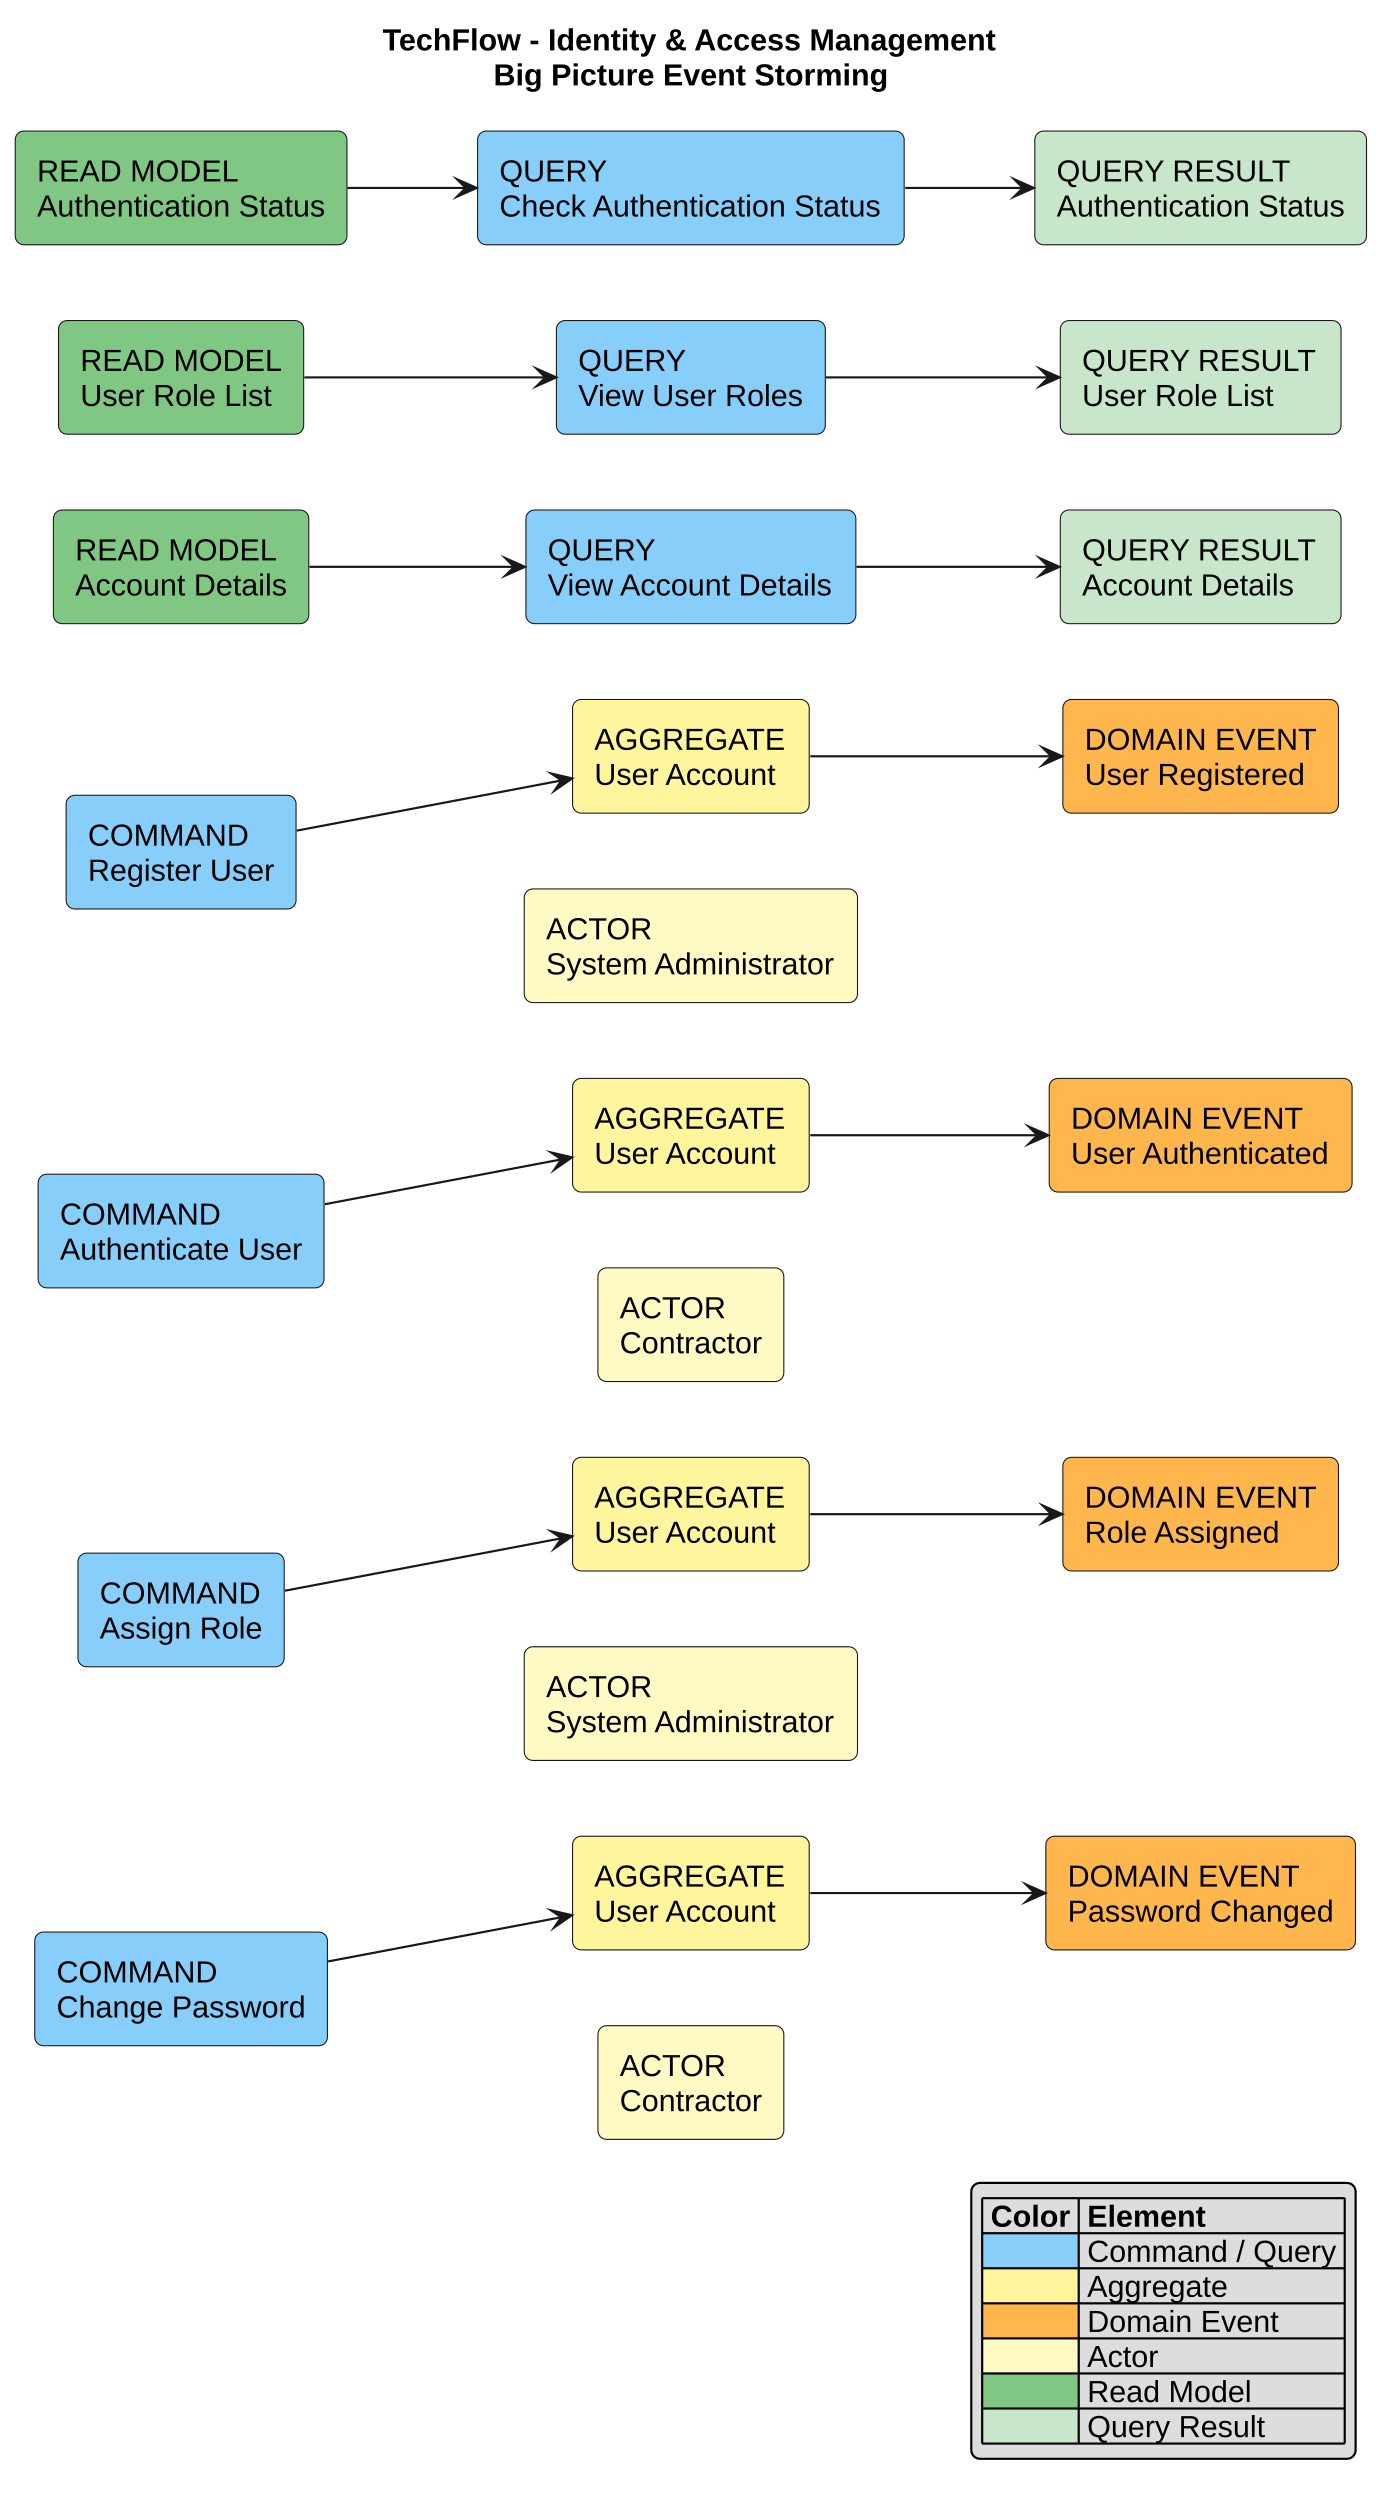
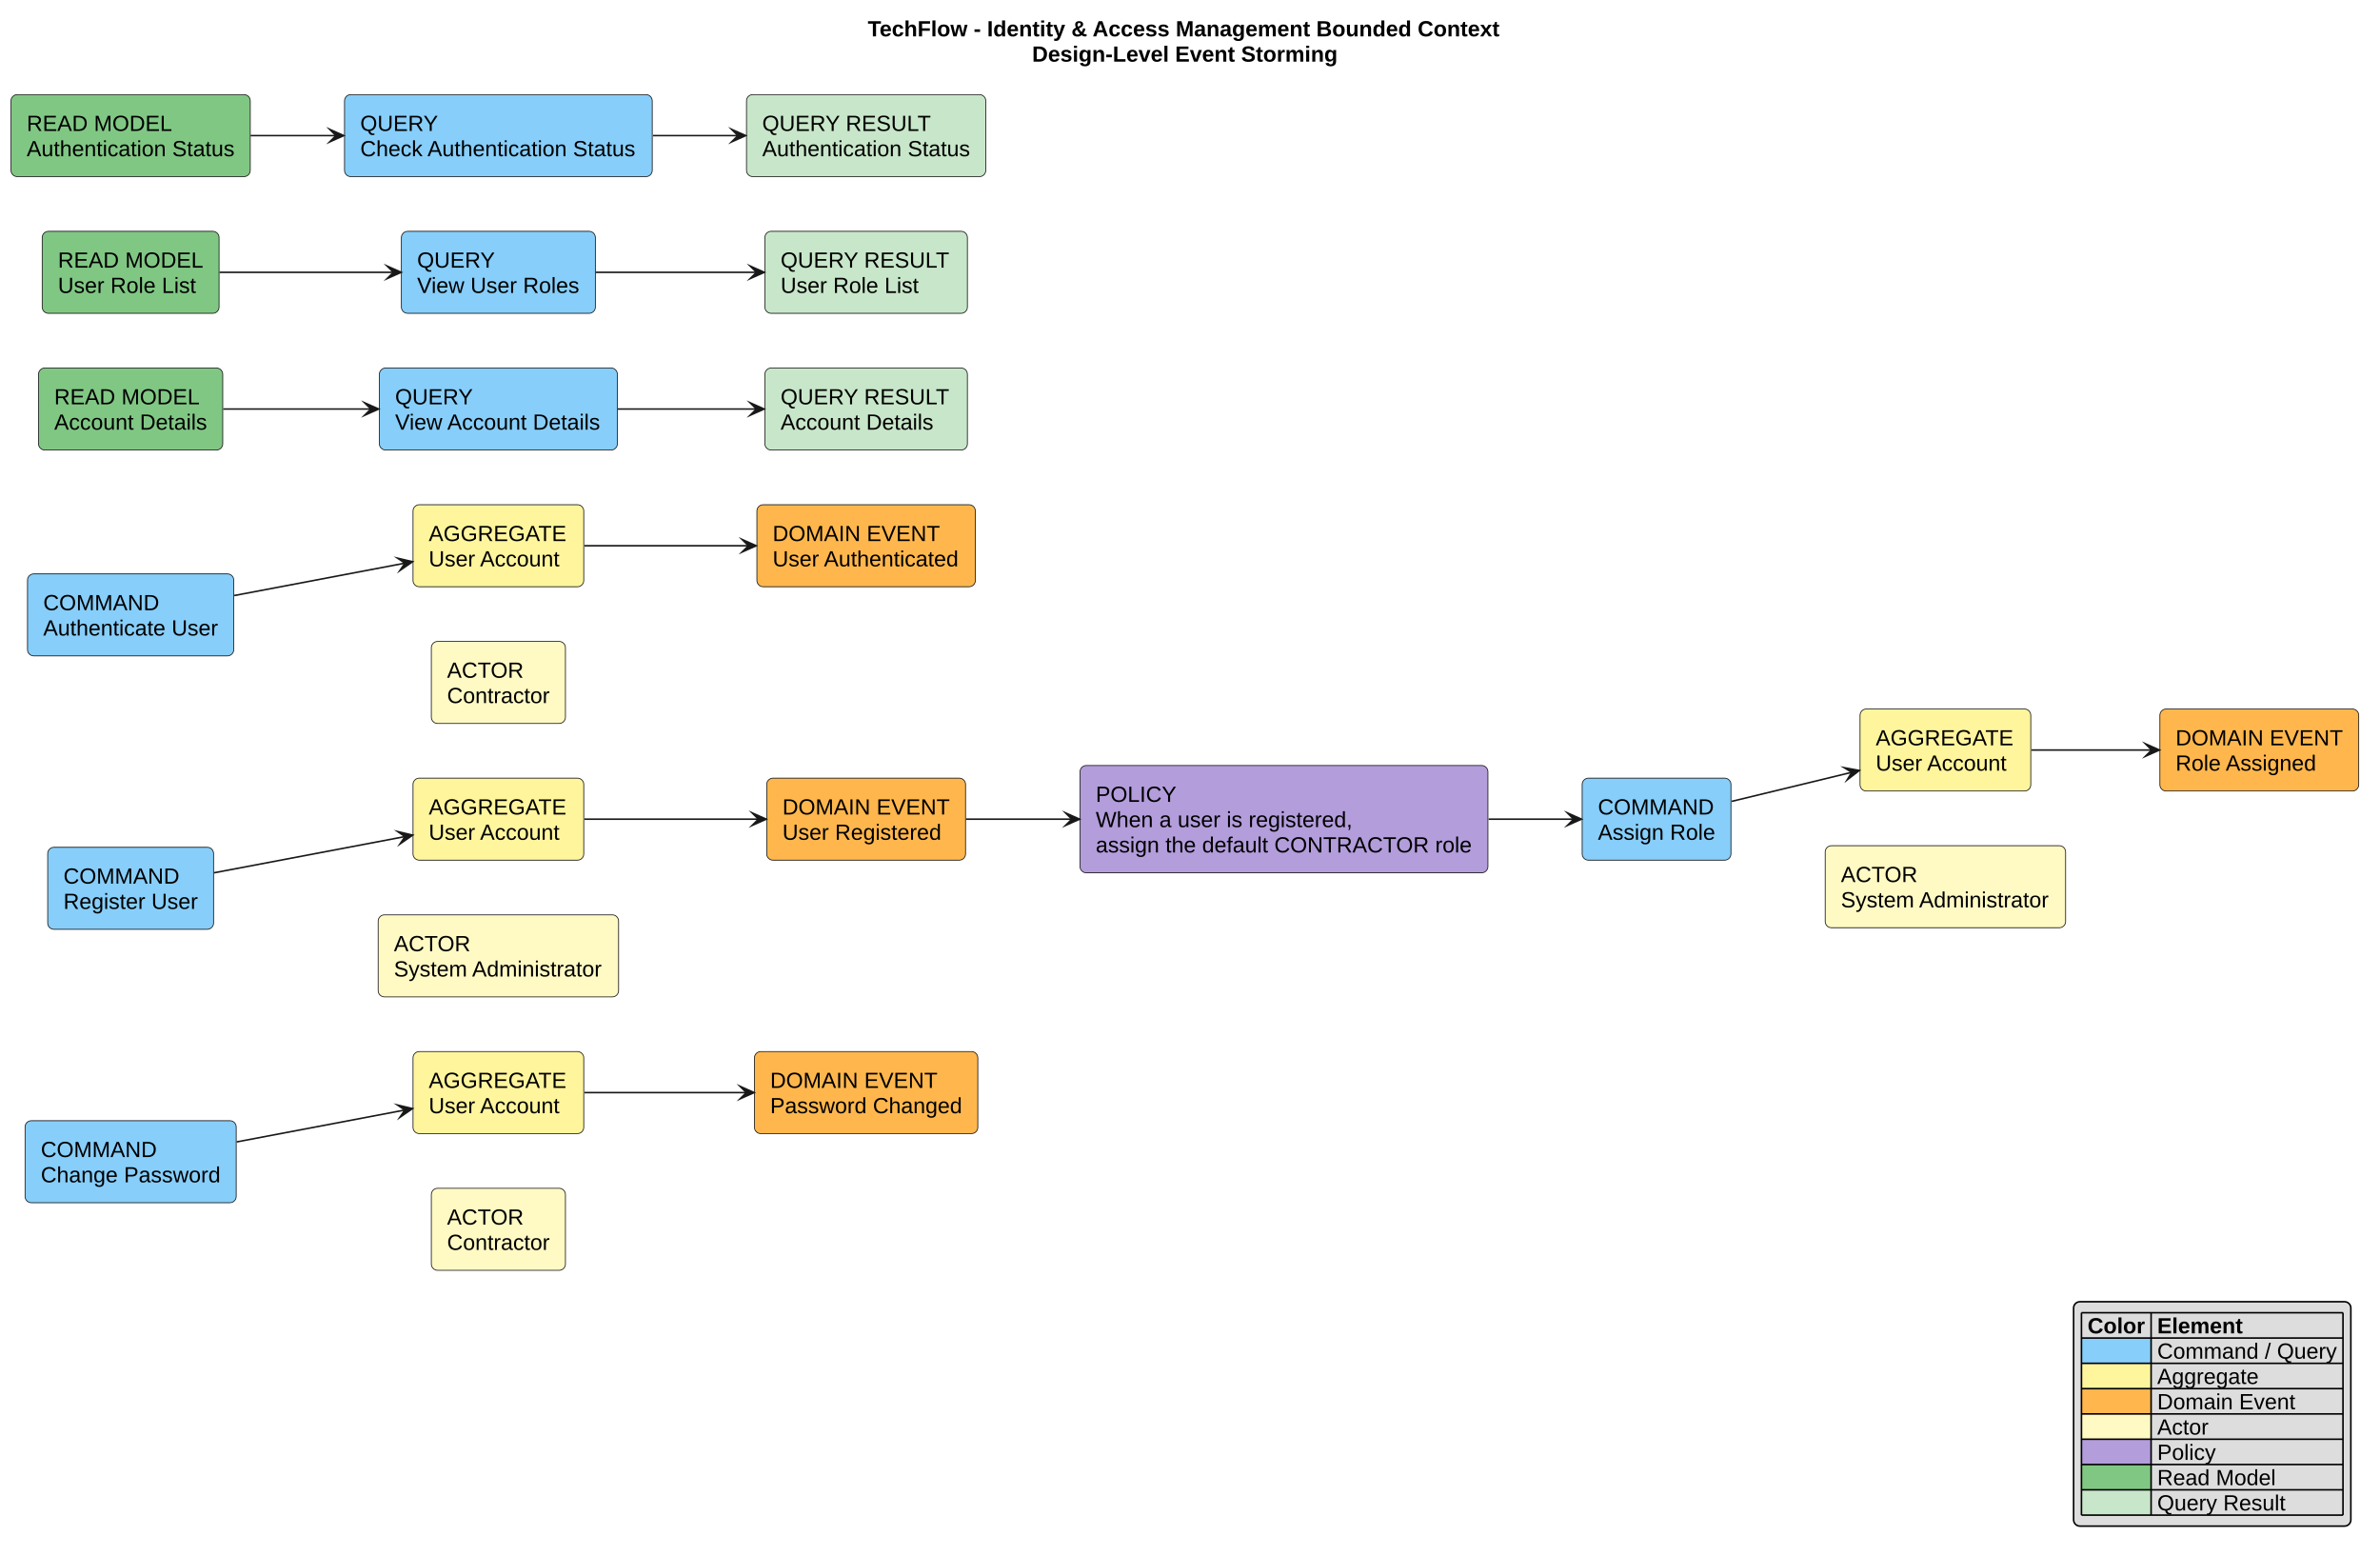
- <svg xmlns="http://www.w3.org/2000/svg" version="1.1" data-diagram-type="DESCRIPTION" style="width:641px;height:1148px;background:#FFFFFF;" width="641px" height="1148px" viewBox="0 0 641 1148" zoomAndPan="magnify" preserveAspectRatio="none" contentStyleType="text/css">
+ <svg xmlns="http://www.w3.org/2000/svg" version="1.1" data-diagram-type="DESCRIPTION" style="width:1515px;height:990px;background:#FFFFFF;" width="1515px" height="990px" viewBox="0 0 1515 990" zoomAndPan="magnify" preserveAspectRatio="none" contentStyleType="text/css">
  <defs />
  <g font-family="sans-serif" lengthAdjust="spacing">
    <g class="title" data-source-line="1">
-       <text x="175.664" y="23.132" fill="#000" font-size="14" textLength="283.172" font-weight="700" font-family="Arial">TechFlow - Identity &amp; Access Management</text>
-       <text x="226.626" y="39.23" fill="#000" font-size="14" textLength="181.248" font-weight="700" font-family="Arial">Big Picture Event Storming</text>
+       <text x="552.364" y="23.132" fill="#000" font-size="14" textLength="403.717" font-weight="700" font-family="Arial">TechFlow - Identity &amp; Access Management Bounded Context</text>
+       <text x="656.982" y="39.23" fill="#000" font-size="14" textLength="194.482" font-weight="700" font-family="Arial">Design-Level Event Storming</text>
    </g>
    <g class="entity" data-qualified-name="CMD_REGISTER" id="ent0001" data-source-line="12">
-       <rect x="30.37" y="365.197" width="105.579" height="52.197" fill="#87CEFA" style="stroke:#181818;stroke-width:0.5;" rx="4" ry="4" />
-       <text x="40.37" y="388.329" fill="#000" font-size="14" textLength="73.883" font-family="Arial">COMMAND</text>
-       <text x="40.37" y="404.428" fill="#000" font-size="14" textLength="85.579" font-family="Arial">Register User</text>
+       <rect x="30.37" y="539.197" width="105.579" height="52.197" fill="#87CEFA" style="stroke:#181818;stroke-width:0.5;" rx="4" ry="4" />
+       <text x="40.37" y="562.329" fill="#000" font-size="14" textLength="73.883" font-family="Arial">COMMAND</text>
+       <text x="40.37" y="578.428" fill="#000" font-size="14" textLength="85.579" font-family="Arial">Register User</text>
    </g>
    <g class="entity" data-qualified-name="AGG_REGISTER" id="ent0002" data-source-line="13">
+       <rect x="262.91" y="495.197" width="108.683" height="52.197" fill="#FFF59D" style="stroke:#181818;stroke-width:0.5;" rx="4" ry="4" />
+       <text x="272.91" y="518.329" fill="#000" font-size="14" textLength="88.683" font-family="Arial">AGGREGATE</text>
+       <text x="272.91" y="534.428" fill="#000" font-size="14" textLength="84.034" font-family="Arial">User Account</text>
+     </g>
+     <g class="entity" data-qualified-name="ACT_REGISTER" id="ent0003" data-source-line="14">
+       <rect x="240.73" y="582.197" width="153.034" height="52.197" fill="#FFF9C4" style="stroke:#181818;stroke-width:0.5;" rx="4" ry="4" />
+       <text x="250.73" y="605.329" fill="#000" font-size="14" textLength="49" font-family="Arial">ACTOR</text>
+       <text x="250.73" y="621.428" fill="#000" font-size="14" textLength="133.034" font-family="Arial">System Administrator</text>
+     </g>
+     <g class="entity" data-qualified-name="CMD_AUTHENTICATE" id="ent0004" data-source-line="15">
+       <rect x="17.51" y="365.197" width="131.282" height="52.197" fill="#87CEFA" style="stroke:#181818;stroke-width:0.5;" rx="4" ry="4" />
+       <text x="27.51" y="388.329" fill="#000" font-size="14" textLength="73.883" font-family="Arial">COMMAND</text>
+       <text x="27.51" y="404.428" fill="#000" font-size="14" textLength="111.282" font-family="Arial">Authenticate User</text>
+     </g>
+     <g class="entity" data-qualified-name="AGG_AUTHENTICATE" id="ent0005" data-source-line="16">
      <rect x="262.91" y="321.197" width="108.683" height="52.197" fill="#FFF59D" style="stroke:#181818;stroke-width:0.5;" rx="4" ry="4" />
      <text x="272.91" y="344.329" fill="#000" font-size="14" textLength="88.683" font-family="Arial">AGGREGATE</text>
      <text x="272.91" y="360.428" fill="#000" font-size="14" textLength="84.034" font-family="Arial">User Account</text>
    </g>
-     <g class="entity" data-qualified-name="ACT_REGISTER" id="ent0003" data-source-line="14">
-       <rect x="240.73" y="408.197" width="153.034" height="52.197" fill="#FFF9C4" style="stroke:#181818;stroke-width:0.5;" rx="4" ry="4" />
-       <text x="250.73" y="431.329" fill="#000" font-size="14" textLength="49" font-family="Arial">ACTOR</text>
-       <text x="250.73" y="447.428" fill="#000" font-size="14" textLength="133.034" font-family="Arial">System Administrator</text>
-     </g>
-     <g class="entity" data-qualified-name="CMD_AUTHENTICATE" id="ent0004" data-source-line="15">
-       <rect x="17.51" y="539.197" width="131.282" height="52.197" fill="#87CEFA" style="stroke:#181818;stroke-width:0.5;" rx="4" ry="4" />
-       <text x="27.51" y="562.329" fill="#000" font-size="14" textLength="73.883" font-family="Arial">COMMAND</text>
-       <text x="27.51" y="578.428" fill="#000" font-size="14" textLength="111.282" font-family="Arial">Authenticate User</text>
-     </g>
-     <g class="entity" data-qualified-name="AGG_AUTHENTICATE" id="ent0005" data-source-line="16">
-       <rect x="262.91" y="495.197" width="108.683" height="52.197" fill="#FFF59D" style="stroke:#181818;stroke-width:0.5;" rx="4" ry="4" />
-       <text x="272.91" y="518.329" fill="#000" font-size="14" textLength="88.683" font-family="Arial">AGGREGATE</text>
-       <text x="272.91" y="534.428" fill="#000" font-size="14" textLength="84.034" font-family="Arial">User Account</text>
-     </g>
    <g class="entity" data-qualified-name="ACT_AUTHENTICATE" id="ent0006" data-source-line="17">
-       <rect x="274.57" y="582.197" width="85.358" height="52.197" fill="#FFF9C4" style="stroke:#181818;stroke-width:0.5;" rx="4" ry="4" />
-       <text x="284.57" y="605.329" fill="#000" font-size="14" textLength="49" font-family="Arial">ACTOR</text>
-       <text x="284.57" y="621.428" fill="#000" font-size="14" textLength="65.358" font-family="Arial">Contractor</text>
+       <rect x="274.57" y="408.197" width="85.358" height="52.197" fill="#FFF9C4" style="stroke:#181818;stroke-width:0.5;" rx="4" ry="4" />
+       <text x="284.57" y="431.329" fill="#000" font-size="14" textLength="49" font-family="Arial">ACTOR</text>
+       <text x="284.57" y="447.428" fill="#000" font-size="14" textLength="65.358" font-family="Arial">Contractor</text>
    </g>
    <g class="entity" data-qualified-name="CMD_ASSIGN_ROLE" id="ent0007" data-source-line="18">
-       <rect x="35.8" y="713.197" width="94.703" height="52.197" fill="#87CEFA" style="stroke:#181818;stroke-width:0.5;" rx="4" ry="4" />
-       <text x="45.8" y="736.329" fill="#000" font-size="14" textLength="73.883" font-family="Arial">COMMAND</text>
-       <text x="45.8" y="752.428" fill="#000" font-size="14" textLength="74.703" font-family="Arial">Assign Role</text>
+       <rect x="1007.14" y="495.197" width="94.703" height="52.197" fill="#87CEFA" style="stroke:#181818;stroke-width:0.5;" rx="4" ry="4" />
+       <text x="1017.14" y="518.329" fill="#000" font-size="14" textLength="73.883" font-family="Arial">COMMAND</text>
+       <text x="1017.14" y="534.428" fill="#000" font-size="14" textLength="74.703" font-family="Arial">Assign Role</text>
    </g>
    <g class="entity" data-qualified-name="AGG_ASSIGN_ROLE" id="ent0008" data-source-line="19">
+       <rect x="1184.02" y="451.197" width="108.683" height="52.197" fill="#FFF59D" style="stroke:#181818;stroke-width:0.5;" rx="4" ry="4" />
+       <text x="1194.02" y="474.329" fill="#000" font-size="14" textLength="88.683" font-family="Arial">AGGREGATE</text>
+       <text x="1194.02" y="490.428" fill="#000" font-size="14" textLength="84.034" font-family="Arial">User Account</text>
+     </g>
+     <g class="entity" data-qualified-name="ACT_ASSIGN_ROLE" id="ent0009" data-source-line="20">
+       <rect x="1161.84" y="538.197" width="153.034" height="52.197" fill="#FFF9C4" style="stroke:#181818;stroke-width:0.5;" rx="4" ry="4" />
+       <text x="1171.84" y="561.329" fill="#000" font-size="14" textLength="49" font-family="Arial">ACTOR</text>
+       <text x="1171.84" y="577.428" fill="#000" font-size="14" textLength="133.034" font-family="Arial">System Administrator</text>
+     </g>
+     <g class="entity" data-qualified-name="CMD_CHANGE_PASSWORD" id="ent0010" data-source-line="21">
+       <rect x="15.96" y="713.197" width="134.399" height="52.197" fill="#87CEFA" style="stroke:#181818;stroke-width:0.5;" rx="4" ry="4" />
+       <text x="25.96" y="736.329" fill="#000" font-size="14" textLength="73.883" font-family="Arial">COMMAND</text>
+       <text x="25.96" y="752.428" fill="#000" font-size="14" textLength="114.399" font-family="Arial">Change Password</text>
+     </g>
+     <g class="entity" data-qualified-name="AGG_CHANGE_PASSWORD" id="ent0011" data-source-line="22">
      <rect x="262.91" y="669.197" width="108.683" height="52.197" fill="#FFF59D" style="stroke:#181818;stroke-width:0.5;" rx="4" ry="4" />
      <text x="272.91" y="692.329" fill="#000" font-size="14" textLength="88.683" font-family="Arial">AGGREGATE</text>
      <text x="272.91" y="708.428" fill="#000" font-size="14" textLength="84.034" font-family="Arial">User Account</text>
    </g>
-     <g class="entity" data-qualified-name="ACT_ASSIGN_ROLE" id="ent0009" data-source-line="20">
-       <rect x="240.73" y="756.197" width="153.034" height="52.197" fill="#FFF9C4" style="stroke:#181818;stroke-width:0.5;" rx="4" ry="4" />
-       <text x="250.73" y="779.329" fill="#000" font-size="14" textLength="49" font-family="Arial">ACTOR</text>
-       <text x="250.73" y="795.428" fill="#000" font-size="14" textLength="133.034" font-family="Arial">System Administrator</text>
-     </g>
-     <g class="entity" data-qualified-name="CMD_CHANGE_PASSWORD" id="ent0010" data-source-line="21">
-       <rect x="15.96" y="887.197" width="134.399" height="52.197" fill="#87CEFA" style="stroke:#181818;stroke-width:0.5;" rx="4" ry="4" />
-       <text x="25.96" y="910.329" fill="#000" font-size="14" textLength="73.883" font-family="Arial">COMMAND</text>
-       <text x="25.96" y="926.428" fill="#000" font-size="14" textLength="114.399" font-family="Arial">Change Password</text>
-     </g>
-     <g class="entity" data-qualified-name="AGG_CHANGE_PASSWORD" id="ent0011" data-source-line="22">
-       <rect x="262.91" y="843.197" width="108.683" height="52.197" fill="#FFF59D" style="stroke:#181818;stroke-width:0.5;" rx="4" ry="4" />
-       <text x="272.91" y="866.329" fill="#000" font-size="14" textLength="88.683" font-family="Arial">AGGREGATE</text>
-       <text x="272.91" y="882.428" fill="#000" font-size="14" textLength="84.034" font-family="Arial">User Account</text>
-     </g>
    <g class="entity" data-qualified-name="ACT_CHANGE_PASSWORD" id="ent0012" data-source-line="23">
-       <rect x="274.57" y="930.197" width="85.358" height="52.197" fill="#FFF9C4" style="stroke:#181818;stroke-width:0.5;" rx="4" ry="4" />
-       <text x="284.57" y="953.329" fill="#000" font-size="14" textLength="49" font-family="Arial">ACTOR</text>
-       <text x="284.57" y="969.428" fill="#000" font-size="14" textLength="65.358" font-family="Arial">Contractor</text>
+       <rect x="274.57" y="756.197" width="85.358" height="52.197" fill="#FFF9C4" style="stroke:#181818;stroke-width:0.5;" rx="4" ry="4" />
+       <text x="284.57" y="779.329" fill="#000" font-size="14" textLength="49" font-family="Arial">ACTOR</text>
+       <text x="284.57" y="795.428" fill="#000" font-size="14" textLength="65.358" font-family="Arial">Contractor</text>
    </g>
    <g class="entity" data-qualified-name="EVT_REGISTERED" id="ent0013" data-source-line="25">
-       <rect x="488.06" y="321.197" width="126.565" height="52.197" fill="#FFB74D" style="stroke:#181818;stroke-width:0.5;" rx="4" ry="4" />
-       <text x="498.06" y="344.329" fill="#000" font-size="14" textLength="106.565" font-family="Arial">DOMAIN EVENT</text>
-       <text x="498.06" y="360.428" fill="#000" font-size="14" textLength="101.151" font-family="Arial">User Registered</text>
+       <rect x="488.06" y="495.197" width="126.565" height="52.197" fill="#FFB74D" style="stroke:#181818;stroke-width:0.5;" rx="4" ry="4" />
+       <text x="498.06" y="518.329" fill="#000" font-size="14" textLength="106.565" font-family="Arial">DOMAIN EVENT</text>
+       <text x="498.06" y="534.428" fill="#000" font-size="14" textLength="101.151" font-family="Arial">User Registered</text>
    </g>
    <g class="entity" data-qualified-name="EVT_AUTHENTICATED" id="ent0014" data-source-line="26">
-       <rect x="481.81" y="495.197" width="139.068" height="52.197" fill="#FFB74D" style="stroke:#181818;stroke-width:0.5;" rx="4" ry="4" />
-       <text x="491.81" y="518.329" fill="#000" font-size="14" textLength="106.565" font-family="Arial">DOMAIN EVENT</text>
-       <text x="491.81" y="534.428" fill="#000" font-size="14" textLength="119.068" font-family="Arial">User Authenticated</text>
+       <rect x="481.81" y="321.197" width="139.068" height="52.197" fill="#FFB74D" style="stroke:#181818;stroke-width:0.5;" rx="4" ry="4" />
+       <text x="491.81" y="344.329" fill="#000" font-size="14" textLength="106.565" font-family="Arial">DOMAIN EVENT</text>
+       <text x="491.81" y="360.428" fill="#000" font-size="14" textLength="119.068" font-family="Arial">User Authenticated</text>
    </g>
    <g class="entity" data-qualified-name="EVT_ROLE_ASSIGNED" id="ent0015" data-source-line="27">
-       <rect x="488.06" y="669.197" width="126.565" height="52.197" fill="#FFB74D" style="stroke:#181818;stroke-width:0.5;" rx="4" ry="4" />
-       <text x="498.06" y="692.329" fill="#000" font-size="14" textLength="106.565" font-family="Arial">DOMAIN EVENT</text>
-       <text x="498.06" y="708.428" fill="#000" font-size="14" textLength="90.275" font-family="Arial">Role Assigned</text>
+       <rect x="1374.88" y="451.197" width="126.565" height="52.197" fill="#FFB74D" style="stroke:#181818;stroke-width:0.5;" rx="4" ry="4" />
+       <text x="1384.88" y="474.329" fill="#000" font-size="14" textLength="106.565" font-family="Arial">DOMAIN EVENT</text>
+       <text x="1384.88" y="490.428" fill="#000" font-size="14" textLength="90.275" font-family="Arial">Role Assigned</text>
    </g>
    <g class="entity" data-qualified-name="EVT_PASSWORD_CHANGED" id="ent0016" data-source-line="28">
-       <rect x="480.25" y="843.197" width="142.186" height="52.197" fill="#FFB74D" style="stroke:#181818;stroke-width:0.5;" rx="4" ry="4" />
-       <text x="490.25" y="866.329" fill="#000" font-size="14" textLength="106.565" font-family="Arial">DOMAIN EVENT</text>
-       <text x="490.25" y="882.428" fill="#000" font-size="14" textLength="122.186" font-family="Arial">Password Changed</text>
-     </g>
-     <g class="entity" data-qualified-name="READ_ACCOUNT" id="ent0017" data-source-line="30">
+       <rect x="480.25" y="669.197" width="142.186" height="52.197" fill="#FFB74D" style="stroke:#181818;stroke-width:0.5;" rx="4" ry="4" />
+       <text x="490.25" y="692.329" fill="#000" font-size="14" textLength="106.565" font-family="Arial">DOMAIN EVENT</text>
+       <text x="490.25" y="708.428" fill="#000" font-size="14" textLength="122.186" font-family="Arial">Password Changed</text>
+     </g>
+     <g class="entity" data-qualified-name="POL_DEFAULT_ROLE" id="ent0017" data-source-line="30">
+       <rect x="687.5" y="487.147" width="259.641" height="68.296" fill="#B39DDB" style="stroke:#181818;stroke-width:0.5;" rx="4" ry="4" />
+       <text x="697.5" y="510.279" fill="#000" font-size="14" textLength="51.352" font-family="Arial">POLICY</text>
+       <text x="697.5" y="526.378" fill="#000" font-size="14" textLength="163.406" font-family="Arial">When a user is registered,</text>
+       <text x="697.5" y="542.476" fill="#000" font-size="14" textLength="239.641" font-family="Arial">assign the default CONTRACTOR role</text>
+     </g>
+     <g class="entity" data-qualified-name="READ_ACCOUNT" id="ent0018" data-source-line="32">
      <rect x="24.52" y="234.197" width="117.269" height="52.197" fill="#81C784" style="stroke:#181818;stroke-width:0.5;" rx="4" ry="4" />
      <text x="34.52" y="257.329" fill="#000" font-size="14" textLength="92.572" font-family="Arial">READ MODEL</text>
      <text x="34.52" y="273.428" fill="#000" font-size="14" textLength="97.269" font-family="Arial">Account Details</text>
    </g>
-     <g class="entity" data-qualified-name="QUERY_ACCOUNT" id="ent0018" data-source-line="31">
+     <g class="entity" data-qualified-name="QUERY_ACCOUNT" id="ent0019" data-source-line="33">
      <rect x="241.5" y="234.197" width="151.503" height="52.197" fill="#87CEFA" style="stroke:#181818;stroke-width:0.5;" rx="4" ry="4" />
      <text x="251.5" y="257.329" fill="#000" font-size="14" textLength="49.786" font-family="Arial">QUERY</text>
      <text x="251.5" y="273.428" fill="#000" font-size="14" textLength="131.503" font-family="Arial">View Account Details</text>
    </g>
-     <g class="entity" data-qualified-name="RESULT_ACCOUNT" id="ent0019" data-source-line="32">
+     <g class="entity" data-qualified-name="RESULT_ACCOUNT" id="ent0020" data-source-line="34">
      <rect x="486.89" y="234.197" width="128.91" height="52.197" fill="#C8E6C9" style="stroke:#181818;stroke-width:0.5;" rx="4" ry="4" />
      <text x="496.89" y="257.329" fill="#000" font-size="14" textLength="108.91" font-family="Arial">QUERY RESULT</text>
      <text x="496.89" y="273.428" fill="#000" font-size="14" textLength="97.269" font-family="Arial">Account Details</text>
    </g>
-     <g class="entity" data-qualified-name="READ_ROLES" id="ent0020" data-source-line="34">
+     <g class="entity" data-qualified-name="READ_ROLES" id="ent0021" data-source-line="36">
      <rect x="26.87" y="147.197" width="112.572" height="52.197" fill="#81C784" style="stroke:#181818;stroke-width:0.5;" rx="4" ry="4" />
      <text x="36.87" y="170.329" fill="#000" font-size="14" textLength="92.572" font-family="Arial">READ MODEL</text>
      <text x="36.87" y="186.428" fill="#000" font-size="14" textLength="87.917" font-family="Arial">User Role List</text>
    </g>
-     <g class="entity" data-qualified-name="QUERY_ROLES" id="ent0021" data-source-line="35">
+     <g class="entity" data-qualified-name="QUERY_ROLES" id="ent0022" data-source-line="37">
      <rect x="255.51" y="147.197" width="123.476" height="52.197" fill="#87CEFA" style="stroke:#181818;stroke-width:0.5;" rx="4" ry="4" />
      <text x="265.51" y="170.329" fill="#000" font-size="14" textLength="49.786" font-family="Arial">QUERY</text>
      <text x="265.51" y="186.428" fill="#000" font-size="14" textLength="103.476" font-family="Arial">View User Roles</text>
    </g>
-     <g class="entity" data-qualified-name="RESULT_ROLES" id="ent0022" data-source-line="36">
+     <g class="entity" data-qualified-name="RESULT_ROLES" id="ent0023" data-source-line="38">
      <rect x="486.89" y="147.197" width="128.91" height="52.197" fill="#C8E6C9" style="stroke:#181818;stroke-width:0.5;" rx="4" ry="4" />
      <text x="496.89" y="170.329" fill="#000" font-size="14" textLength="108.91" font-family="Arial">QUERY RESULT</text>
      <text x="496.89" y="186.428" fill="#000" font-size="14" textLength="87.917" font-family="Arial">User Role List</text>
    </g>
-     <g class="entity" data-qualified-name="READ_AUTH_STATUS" id="ent0023" data-source-line="38">
+     <g class="entity" data-qualified-name="READ_AUTH_STATUS" id="ent0024" data-source-line="40">
      <rect x="7" y="60.197" width="152.31" height="52.197" fill="#81C784" style="stroke:#181818;stroke-width:0.5;" rx="4" ry="4" />
      <text x="17" y="83.329" fill="#000" font-size="14" textLength="92.572" font-family="Arial">READ MODEL</text>
      <text x="17" y="99.428" fill="#000" font-size="14" textLength="132.31" font-family="Arial">Authentication Status</text>
    </g>
-     <g class="entity" data-qualified-name="QUERY_AUTH_STATUS" id="ent0024" data-source-line="39">
+     <g class="entity" data-qualified-name="QUERY_AUTH_STATUS" id="ent0025" data-source-line="41">
      <rect x="219.31" y="60.197" width="195.882" height="52.197" fill="#87CEFA" style="stroke:#181818;stroke-width:0.5;" rx="4" ry="4" />
      <text x="229.31" y="83.329" fill="#000" font-size="14" textLength="49.786" font-family="Arial">QUERY</text>
      <text x="229.31" y="99.428" fill="#000" font-size="14" textLength="175.882" font-family="Arial">Check Authentication Status</text>
    </g>
-     <g class="entity" data-qualified-name="RESULT_AUTH_STATUS" id="ent0025" data-source-line="40">
+     <g class="entity" data-qualified-name="RESULT_AUTH_STATUS" id="ent0026" data-source-line="42">
      <rect x="475.19" y="60.197" width="152.31" height="52.197" fill="#C8E6C9" style="stroke:#181818;stroke-width:0.5;" rx="4" ry="4" />
      <text x="485.19" y="83.329" fill="#000" font-size="14" textLength="108.91" font-family="Arial">QUERY RESULT</text>
      <text x="485.19" y="99.428" fill="#000" font-size="14" textLength="132.31" font-family="Arial">Authentication Status</text>
    </g>
-     <g class="link" data-entity-1="ent0001" data-entity-2="ent0002" id="lnk26" data-source-line="46" data-link-type="dependency">
-       <path d="M136.24,381.427 C173.93,374.277 219.798,365.589 257.818,358.379" style="stroke:#181818;stroke-width:1;" fill="none" id="CMD_REGISTER-to-AGG_REGISTER" />
-       <polygon points="262.73,357.447,253.142,355.194,257.818,358.379,254.633,363.054,262.73,357.447" fill="#181818" style="stroke:#181818;stroke-width:1;stroke-linejoin:miter;stroke-miterlimit:10;" />
-     </g>
-     <g class="link" data-entity-1="ent0002" data-entity-2="ent0013" id="lnk27" data-source-line="47" data-link-type="dependency">
-       <path d="M372.08,347.297 C406.63,347.297 446.63,347.297 482.77,347.297" style="stroke:#181818;stroke-width:1;" fill="none" id="AGG_REGISTER-to-EVT_REGISTERED" />
-       <polygon points="487.77,347.297,478.77,343.297,482.77,347.297,478.77,351.297,487.77,347.297" fill="#181818" style="stroke:#181818;stroke-width:1;stroke-linejoin:miter;stroke-miterlimit:10;" />
-     </g>
-     <g class="link" data-entity-1="ent0004" data-entity-2="ent0005" id="lnk30" data-source-line="50" data-link-type="dependency">
-       <path d="M149.12,552.987 C184.92,546.197 223.917,538.798 257.747,532.388" style="stroke:#181818;stroke-width:1;" fill="none" id="CMD_AUTHENTICATE-to-AGG_AUTHENTICATE" />
-       <polygon points="262.66,531.457,253.073,529.203,257.747,532.388,254.562,537.063,262.66,531.457" fill="#181818" style="stroke:#181818;stroke-width:1;stroke-linejoin:miter;stroke-miterlimit:10;" />
-     </g>
-     <g class="link" data-entity-1="ent0005" data-entity-2="ent0014" id="lnk31" data-source-line="51" data-link-type="dependency">
-       <path d="M372.08,521.297 C404.62,521.297 441.43,521.297 476.38,521.297" style="stroke:#181818;stroke-width:1;" fill="none" id="AGG_AUTHENTICATE-to-EVT_AUTHENTICATED" />
-       <polygon points="481.38,521.297,472.38,517.297,476.38,521.297,472.38,525.297,481.38,521.297" fill="#181818" style="stroke:#181818;stroke-width:1;stroke-linejoin:miter;stroke-miterlimit:10;" />
-     </g>
-     <g class="link" data-entity-1="ent0007" data-entity-2="ent0008" id="lnk34" data-source-line="54" data-link-type="dependency">
-       <path d="M130.84,730.447 C168.97,723.217 217.957,713.928 257.817,706.378" style="stroke:#181818;stroke-width:1;" fill="none" id="CMD_ASSIGN_ROLE-to-AGG_ASSIGN_ROLE" />
-       <polygon points="262.73,705.447,253.143,703.192,257.817,706.378,254.632,711.052,262.73,705.447" fill="#181818" style="stroke:#181818;stroke-width:1;stroke-linejoin:miter;stroke-miterlimit:10;" />
-     </g>
-     <g class="link" data-entity-1="ent0008" data-entity-2="ent0015" id="lnk35" data-source-line="55" data-link-type="dependency">
-       <path d="M372.08,695.297 C406.63,695.297 446.63,695.297 482.77,695.297" style="stroke:#181818;stroke-width:1;" fill="none" id="AGG_ASSIGN_ROLE-to-EVT_ROLE_ASSIGNED" />
-       <polygon points="487.77,695.297,478.77,691.297,482.77,695.297,478.77,699.297,487.77,695.297" fill="#181818" style="stroke:#181818;stroke-width:1;stroke-linejoin:miter;stroke-miterlimit:10;" />
-     </g>
-     <g class="link" data-entity-1="ent0010" data-entity-2="ent0011" id="lnk38" data-source-line="58" data-link-type="dependency">
-       <path d="M150.66,900.687 C186.16,893.957 224.357,886.718 257.697,880.398" style="stroke:#181818;stroke-width:1;" fill="none" id="CMD_CHANGE_PASSWORD-to-AGG_CHANGE_PASSWORD" />
-       <polygon points="262.61,879.467,253.022,877.213,257.697,880.398,254.512,885.073,262.61,879.467" fill="#181818" style="stroke:#181818;stroke-width:1;stroke-linejoin:miter;stroke-miterlimit:10;" />
-     </g>
-     <g class="link" data-entity-1="ent0011" data-entity-2="ent0016" id="lnk39" data-source-line="59" data-link-type="dependency">
-       <path d="M372.08,869.297 C404.22,869.297 440.4,869.297 475.08,869.297" style="stroke:#181818;stroke-width:1;" fill="none" id="AGG_CHANGE_PASSWORD-to-EVT_PASSWORD_CHANGED" />
-       <polygon points="480.08,869.297,471.08,865.297,475.08,869.297,471.08,873.297,480.08,869.297" fill="#181818" style="stroke:#181818;stroke-width:1;stroke-linejoin:miter;stroke-miterlimit:10;" />
-     </g>
-     <g class="link" data-entity-1="ent0017" data-entity-2="ent0018" id="lnk42" data-source-line="66" data-link-type="dependency">
+     <g class="link" data-entity-1="ent0001" data-entity-2="ent0002" id="lnk27" data-source-line="48" data-link-type="dependency">
+       <path d="M136.24,555.427 C173.93,548.277 219.798,539.589 257.818,532.379" style="stroke:#181818;stroke-width:1;" fill="none" id="CMD_REGISTER-to-AGG_REGISTER" />
+       <polygon points="262.73,531.447,253.142,529.194,257.818,532.379,254.633,537.054,262.73,531.447" fill="#181818" style="stroke:#181818;stroke-width:1;stroke-linejoin:miter;stroke-miterlimit:10;" />
+     </g>
+     <g class="link" data-entity-1="ent0002" data-entity-2="ent0013" id="lnk28" data-source-line="49" data-link-type="dependency">
+       <path d="M372.08,521.297 C406.63,521.297 446.63,521.297 482.77,521.297" style="stroke:#181818;stroke-width:1;" fill="none" id="AGG_REGISTER-to-EVT_REGISTERED" />
+       <polygon points="487.77,521.297,478.77,517.297,482.77,521.297,478.77,525.297,487.77,521.297" fill="#181818" style="stroke:#181818;stroke-width:1;stroke-linejoin:miter;stroke-miterlimit:10;" />
+     </g>
+     <g class="link" data-entity-1="ent0004" data-entity-2="ent0005" id="lnk31" data-source-line="52" data-link-type="dependency">
+       <path d="M149.12,378.987 C184.92,372.197 223.917,364.798 257.747,358.388" style="stroke:#181818;stroke-width:1;" fill="none" id="CMD_AUTHENTICATE-to-AGG_AUTHENTICATE" />
+       <polygon points="262.66,357.457,253.073,355.203,257.747,358.388,254.562,363.063,262.66,357.457" fill="#181818" style="stroke:#181818;stroke-width:1;stroke-linejoin:miter;stroke-miterlimit:10;" />
+     </g>
+     <g class="link" data-entity-1="ent0005" data-entity-2="ent0014" id="lnk32" data-source-line="53" data-link-type="dependency">
+       <path d="M372.08,347.297 C404.62,347.297 441.43,347.297 476.38,347.297" style="stroke:#181818;stroke-width:1;" fill="none" id="AGG_AUTHENTICATE-to-EVT_AUTHENTICATED" />
+       <polygon points="481.38,347.297,472.38,343.297,476.38,347.297,472.38,351.297,481.38,347.297" fill="#181818" style="stroke:#181818;stroke-width:1;stroke-linejoin:miter;stroke-miterlimit:10;" />
+     </g>
+     <g class="link" data-entity-1="ent0007" data-entity-2="ent0008" id="lnk35" data-source-line="56" data-link-type="dependency">
+       <path d="M1102.33,509.967 C1127.17,503.957 1152.94,497.723 1178.74,491.483" style="stroke:#181818;stroke-width:1;" fill="none" id="CMD_ASSIGN_ROLE-to-AGG_ASSIGN_ROLE" />
+       <polygon points="1183.6,490.307,1173.912,488.535,1178.74,491.483,1175.793,496.311,1183.6,490.307" fill="#181818" style="stroke:#181818;stroke-width:1;stroke-linejoin:miter;stroke-miterlimit:10;" />
+     </g>
+     <g class="link" data-entity-1="ent0008" data-entity-2="ent0015" id="lnk36" data-source-line="57" data-link-type="dependency">
+       <path d="M1293.15,477.297 C1318.32,477.297 1343.45,477.297 1369.63,477.297" style="stroke:#181818;stroke-width:1;" fill="none" id="AGG_ASSIGN_ROLE-to-EVT_ROLE_ASSIGNED" />
+       <polygon points="1374.63,477.297,1365.63,473.297,1369.63,477.297,1365.63,481.297,1374.63,477.297" fill="#181818" style="stroke:#181818;stroke-width:1;stroke-linejoin:miter;stroke-miterlimit:10;" />
+     </g>
+     <g class="link" data-entity-1="ent0010" data-entity-2="ent0011" id="lnk39" data-source-line="60" data-link-type="dependency">
+       <path d="M150.66,726.687 C186.16,719.957 224.357,712.718 257.697,706.398" style="stroke:#181818;stroke-width:1;" fill="none" id="CMD_CHANGE_PASSWORD-to-AGG_CHANGE_PASSWORD" />
+       <polygon points="262.61,705.467,253.022,703.213,257.697,706.398,254.512,711.073,262.61,705.467" fill="#181818" style="stroke:#181818;stroke-width:1;stroke-linejoin:miter;stroke-miterlimit:10;" />
+     </g>
+     <g class="link" data-entity-1="ent0011" data-entity-2="ent0016" id="lnk40" data-source-line="61" data-link-type="dependency">
+       <path d="M372.08,695.297 C404.22,695.297 440.4,695.297 475.08,695.297" style="stroke:#181818;stroke-width:1;" fill="none" id="AGG_CHANGE_PASSWORD-to-EVT_PASSWORD_CHANGED" />
+       <polygon points="480.08,695.297,471.08,691.297,475.08,695.297,471.08,699.297,480.08,695.297" fill="#181818" style="stroke:#181818;stroke-width:1;stroke-linejoin:miter;stroke-miterlimit:10;" />
+     </g>
+     <g class="link" data-entity-1="ent0013" data-entity-2="ent0017" id="lnk43" data-source-line="64" data-link-type="dependency">
+       <path d="M614.9,521.297 C636.71,521.297 657.04,521.297 682.24,521.297" style="stroke:#181818;stroke-width:1;" fill="none" id="EVT_REGISTERED-to-POL_DEFAULT_ROLE" />
+       <polygon points="687.24,521.297,678.24,517.297,682.24,521.297,678.24,525.297,687.24,521.297" fill="#181818" style="stroke:#181818;stroke-width:1;stroke-linejoin:miter;stroke-miterlimit:10;" />
+     </g>
+     <g class="link" data-entity-1="ent0017" data-entity-2="ent0007" id="lnk44" data-source-line="65" data-link-type="dependency">
+       <path d="M947.6,521.297 C968.74,521.297 984.36,521.297 1001.71,521.297" style="stroke:#181818;stroke-width:1;" fill="none" id="POL_DEFAULT_ROLE-to-CMD_ASSIGN_ROLE" />
+       <polygon points="1006.71,521.297,997.71,517.297,1001.71,521.297,997.71,525.297,1006.71,521.297" fill="#181818" style="stroke:#181818;stroke-width:1;stroke-linejoin:miter;stroke-miterlimit:10;" />
+     </g>
+     <g class="link" data-entity-1="ent0018" data-entity-2="ent0019" id="lnk45" data-source-line="71" data-link-type="dependency">
      <path d="M142.12,260.297 C172.07,260.297 203.96,260.297 236.06,260.297" style="stroke:#181818;stroke-width:1;" fill="none" id="READ_ACCOUNT-to-QUERY_ACCOUNT" />
      <polygon points="241.06,260.297,232.06,256.297,236.06,260.297,232.06,264.297,241.06,260.297" fill="#181818" style="stroke:#181818;stroke-width:1;stroke-linejoin:miter;stroke-miterlimit:10;" />
    </g>
-     <g class="link" data-entity-1="ent0018" data-entity-2="ent0019" id="lnk43" data-source-line="67" data-link-type="dependency">
+     <g class="link" data-entity-1="ent0019" data-entity-2="ent0020" id="lnk46" data-source-line="72" data-link-type="dependency">
      <path d="M393.28,260.297 C423.35,260.297 452.63,260.297 481.47,260.297" style="stroke:#181818;stroke-width:1;" fill="none" id="QUERY_ACCOUNT-to-RESULT_ACCOUNT" />
      <polygon points="486.47,260.297,477.47,256.297,481.47,260.297,477.47,264.297,486.47,260.297" fill="#181818" style="stroke:#181818;stroke-width:1;stroke-linejoin:miter;stroke-miterlimit:10;" />
    </g>
-     <g class="link" data-entity-1="ent0020" data-entity-2="ent0021" id="lnk44" data-source-line="68" data-link-type="dependency">
+     <g class="link" data-entity-1="ent0021" data-entity-2="ent0022" id="lnk47" data-source-line="73" data-link-type="dependency">
      <path d="M139.75,173.297 C174.62,173.297 214.59,173.297 250.41,173.297" style="stroke:#181818;stroke-width:1;" fill="none" id="READ_ROLES-to-QUERY_ROLES" />
      <polygon points="255.41,173.297,246.41,169.297,250.41,173.297,246.41,177.297,255.41,173.297" fill="#181818" style="stroke:#181818;stroke-width:1;stroke-linejoin:miter;stroke-miterlimit:10;" />
    </g>
-     <g class="link" data-entity-1="ent0021" data-entity-2="ent0022" id="lnk45" data-source-line="69" data-link-type="dependency">
+     <g class="link" data-entity-1="ent0022" data-entity-2="ent0023" id="lnk48" data-source-line="74" data-link-type="dependency">
      <path d="M379.23,173.297 C412.27,173.297 448.06,173.297 481.53,173.297" style="stroke:#181818;stroke-width:1;" fill="none" id="QUERY_ROLES-to-RESULT_ROLES" />
      <polygon points="486.53,173.297,477.53,169.297,481.53,173.297,477.53,177.297,486.53,173.297" fill="#181818" style="stroke:#181818;stroke-width:1;stroke-linejoin:miter;stroke-miterlimit:10;" />
    </g>
-     <g class="link" data-entity-1="ent0023" data-entity-2="ent0024" id="lnk46" data-source-line="70" data-link-type="dependency">
+     <g class="link" data-entity-1="ent0024" data-entity-2="ent0025" id="lnk49" data-source-line="75" data-link-type="dependency">
      <path d="M159.51,86.297 C178.44,86.297 194.02,86.297 213.85,86.297" style="stroke:#181818;stroke-width:1;" fill="none" id="READ_AUTH_STATUS-to-QUERY_AUTH_STATUS" />
      <polygon points="218.85,86.297,209.85,82.297,213.85,86.297,209.85,90.297,218.85,86.297" fill="#181818" style="stroke:#181818;stroke-width:1;stroke-linejoin:miter;stroke-miterlimit:10;" />
    </g>
-     <g class="link" data-entity-1="ent0024" data-entity-2="ent0025" id="lnk47" data-source-line="71" data-link-type="dependency">
+     <g class="link" data-entity-1="ent0025" data-entity-2="ent0026" id="lnk50" data-source-line="76" data-link-type="dependency">
      <path d="M415.67,86.297 C435.4,86.297 450.86,86.297 469.7,86.297" style="stroke:#181818;stroke-width:1;" fill="none" id="QUERY_AUTH_STATUS-to-RESULT_AUTH_STATUS" />
      <polygon points="474.7,86.297,465.7,82.297,469.7,86.297,465.7,90.297,474.7,86.297" fill="#181818" style="stroke:#181818;stroke-width:1;stroke-linejoin:miter;stroke-miterlimit:10;" />
    </g>
-     <g class="legend" data-source-line="73">
-       <rect x="446.017" y="1002.395" width="176.482" height="126.69" fill="#DDD" style="stroke:#000;stroke-width:1;" rx="4" ry="4" />
-       <text x="454.907" y="1022.526" fill="#000" font-size="14" textLength="36.552" font-weight="700" font-family="Arial">Color</text>
-       <text x="499.238" y="1022.526" fill="#000" font-size="14" textLength="54.462" font-weight="700" font-family="Arial">Element</text>
-       <rect x="451.017" y="1025.493" width="44.331" height="16.099" fill="#87CEFA" style="stroke:none;" />
-       <text x="451.017" y="1038.625" fill="#000" font-size="14" font-family="Arial"> </text>
-       <text x="499.238" y="1038.625" fill="#000" font-size="14" textLength="114.372" font-family="Arial">Command / Query</text>
-       <rect x="451.017" y="1041.592" width="44.331" height="16.099" fill="#FFF59D" style="stroke:none;" />
-       <text x="451.017" y="1054.724" fill="#000" font-size="14" font-family="Arial"> </text>
-       <text x="499.238" y="1054.724" fill="#000" font-size="14" textLength="64.606" font-family="Arial">Aggregate</text>
-       <rect x="451.017" y="1057.69" width="44.331" height="16.099" fill="#FFB74D" style="stroke:none;" />
-       <text x="451.017" y="1070.822" fill="#000" font-size="14" font-family="Arial"> </text>
-       <text x="499.238" y="1070.822" fill="#000" font-size="14" textLength="87.931" font-family="Arial">Domain Event</text>
-       <rect x="451.017" y="1073.789" width="44.331" height="16.099" fill="#FFF9C4" style="stroke:none;" />
-       <text x="451.017" y="1086.921" fill="#000" font-size="14" font-family="Arial"> </text>
-       <text x="499.238" y="1086.921" fill="#000" font-size="14" textLength="32.676" font-family="Arial">Actor</text>
-       <rect x="451.017" y="1089.888" width="44.331" height="16.099" fill="#81C784" style="stroke:none;" />
-       <text x="451.017" y="1103.02" fill="#000" font-size="14" font-family="Arial"> </text>
-       <text x="499.238" y="1103.02" fill="#000" font-size="14" textLength="75.489" font-family="Arial">Read Model</text>
-       <rect x="451.017" y="1105.986" width="44.331" height="16.099" fill="#C8E6C9" style="stroke:none;" />
-       <text x="451.017" y="1119.118" fill="#000" font-size="14" font-family="Arial"> </text>
-       <text x="499.238" y="1119.118" fill="#000" font-size="14" textLength="81.696" font-family="Arial">Query Result</text>
-       <line x1="451.017" y1="1009.395" x2="617.5" y2="1009.395" style="stroke:#000;stroke-width:1;" />
-       <line x1="451.017" y1="1025.493" x2="617.5" y2="1025.493" style="stroke:#000;stroke-width:1;" />
-       <line x1="451.017" y1="1041.592" x2="617.5" y2="1041.592" style="stroke:#000;stroke-width:1;" />
-       <line x1="451.017" y1="1057.69" x2="617.5" y2="1057.69" style="stroke:#000;stroke-width:1;" />
-       <line x1="451.017" y1="1073.789" x2="617.5" y2="1073.789" style="stroke:#000;stroke-width:1;" />
-       <line x1="451.017" y1="1089.888" x2="617.5" y2="1089.888" style="stroke:#000;stroke-width:1;" />
-       <line x1="451.017" y1="1105.986" x2="617.5" y2="1105.986" style="stroke:#000;stroke-width:1;" />
-       <line x1="451.017" y1="1122.085" x2="617.5" y2="1122.085" style="stroke:#000;stroke-width:1;" />
-       <line x1="451.017" y1="1009.395" x2="451.017" y2="1122.085" style="stroke:#000;stroke-width:1;" />
-       <line x1="495.348" y1="1009.395" x2="495.348" y2="1122.085" style="stroke:#000;stroke-width:1;" />
-       <line x1="617.5" y1="1009.395" x2="617.5" y2="1122.085" style="stroke:#000;stroke-width:1;" />
+     <g class="legend" data-source-line="78">
+       <rect x="1319.963" y="828.395" width="176.482" height="142.789" fill="#DDD" style="stroke:#000;stroke-width:1;" rx="4" ry="4" />
+       <text x="1328.853" y="848.526" fill="#000" font-size="14" textLength="36.552" font-weight="700" font-family="Arial">Color</text>
+       <text x="1373.184" y="848.526" fill="#000" font-size="14" textLength="54.462" font-weight="700" font-family="Arial">Element</text>
+       <rect x="1324.963" y="851.493" width="44.331" height="16.099" fill="#87CEFA" style="stroke:none;" />
+       <text x="1324.963" y="864.625" fill="#000" font-size="14" font-family="Arial"> </text>
+       <text x="1373.184" y="864.625" fill="#000" font-size="14" textLength="114.372" font-family="Arial">Command / Query</text>
+       <rect x="1324.963" y="867.592" width="44.331" height="16.099" fill="#FFF59D" style="stroke:none;" />
+       <text x="1324.963" y="880.724" fill="#000" font-size="14" font-family="Arial"> </text>
+       <text x="1373.184" y="880.724" fill="#000" font-size="14" textLength="64.606" font-family="Arial">Aggregate</text>
+       <rect x="1324.963" y="883.69" width="44.331" height="16.099" fill="#FFB74D" style="stroke:none;" />
+       <text x="1324.963" y="896.822" fill="#000" font-size="14" font-family="Arial"> </text>
+       <text x="1373.184" y="896.822" fill="#000" font-size="14" textLength="87.931" font-family="Arial">Domain Event</text>
+       <rect x="1324.963" y="899.789" width="44.331" height="16.099" fill="#FFF9C4" style="stroke:none;" />
+       <text x="1324.963" y="912.921" fill="#000" font-size="14" font-family="Arial"> </text>
+       <text x="1373.184" y="912.921" fill="#000" font-size="14" textLength="32.676" font-family="Arial">Actor</text>
+       <rect x="1324.963" y="915.888" width="44.331" height="16.099" fill="#B39DDB" style="stroke:none;" />
+       <text x="1324.963" y="929.02" fill="#000" font-size="14" font-family="Arial"> </text>
+       <text x="1373.184" y="929.02" fill="#000" font-size="14" textLength="37.345" font-family="Arial">Policy</text>
+       <rect x="1324.963" y="931.986" width="44.331" height="16.099" fill="#81C784" style="stroke:none;" />
+       <text x="1324.963" y="945.118" fill="#000" font-size="14" font-family="Arial"> </text>
+       <text x="1373.184" y="945.118" fill="#000" font-size="14" textLength="75.489" font-family="Arial">Read Model</text>
+       <rect x="1324.963" y="948.085" width="44.331" height="16.099" fill="#C8E6C9" style="stroke:none;" />
+       <text x="1324.963" y="961.217" fill="#000" font-size="14" font-family="Arial"> </text>
+       <text x="1373.184" y="961.217" fill="#000" font-size="14" textLength="81.696" font-family="Arial">Query Result</text>
+       <line x1="1324.963" y1="835.395" x2="1491.445" y2="835.395" style="stroke:#000;stroke-width:1;" />
+       <line x1="1324.963" y1="851.493" x2="1491.445" y2="851.493" style="stroke:#000;stroke-width:1;" />
+       <line x1="1324.963" y1="867.592" x2="1491.445" y2="867.592" style="stroke:#000;stroke-width:1;" />
+       <line x1="1324.963" y1="883.69" x2="1491.445" y2="883.69" style="stroke:#000;stroke-width:1;" />
+       <line x1="1324.963" y1="899.789" x2="1491.445" y2="899.789" style="stroke:#000;stroke-width:1;" />
+       <line x1="1324.963" y1="915.888" x2="1491.445" y2="915.888" style="stroke:#000;stroke-width:1;" />
+       <line x1="1324.963" y1="931.986" x2="1491.445" y2="931.986" style="stroke:#000;stroke-width:1;" />
+       <line x1="1324.963" y1="948.085" x2="1491.445" y2="948.085" style="stroke:#000;stroke-width:1;" />
+       <line x1="1324.963" y1="964.184" x2="1491.445" y2="964.184" style="stroke:#000;stroke-width:1;" />
+       <line x1="1324.963" y1="835.395" x2="1324.963" y2="964.184" style="stroke:#000;stroke-width:1;" />
+       <line x1="1369.294" y1="835.395" x2="1369.294" y2="964.184" style="stroke:#000;stroke-width:1;" />
+       <line x1="1491.445" y1="835.395" x2="1491.445" y2="964.184" style="stroke:#000;stroke-width:1;" />
    </g>
  </g>
</svg>
